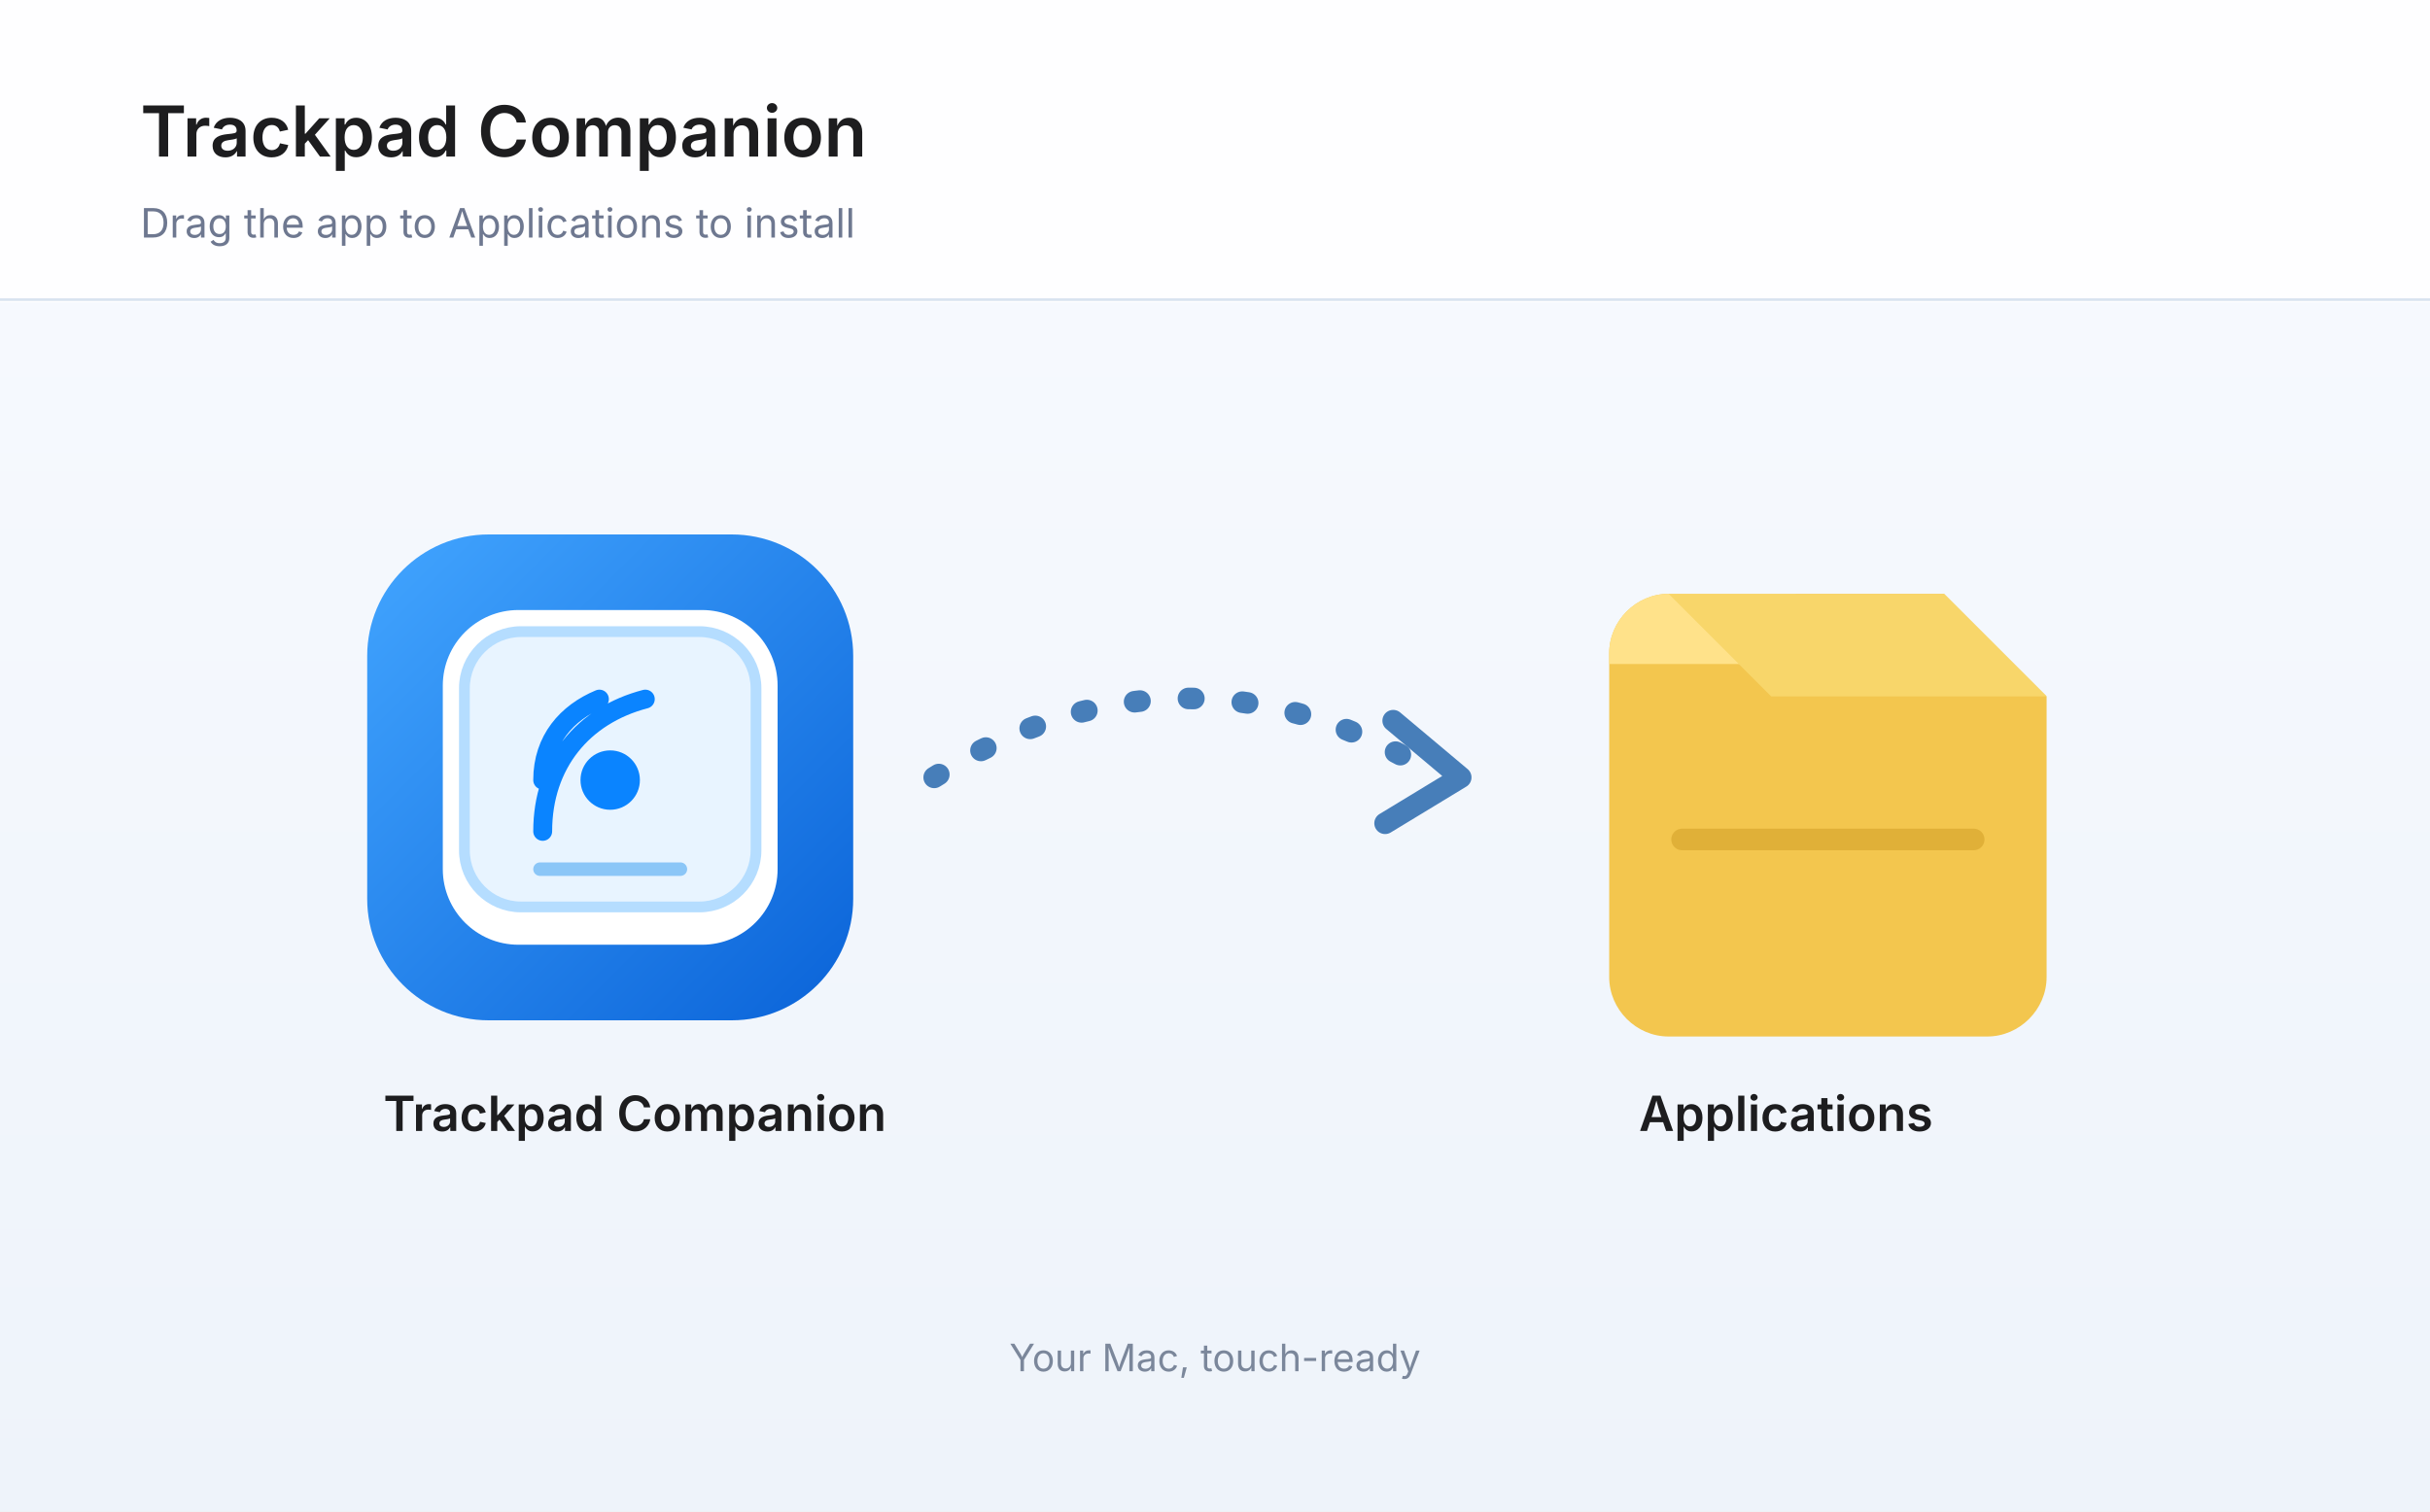
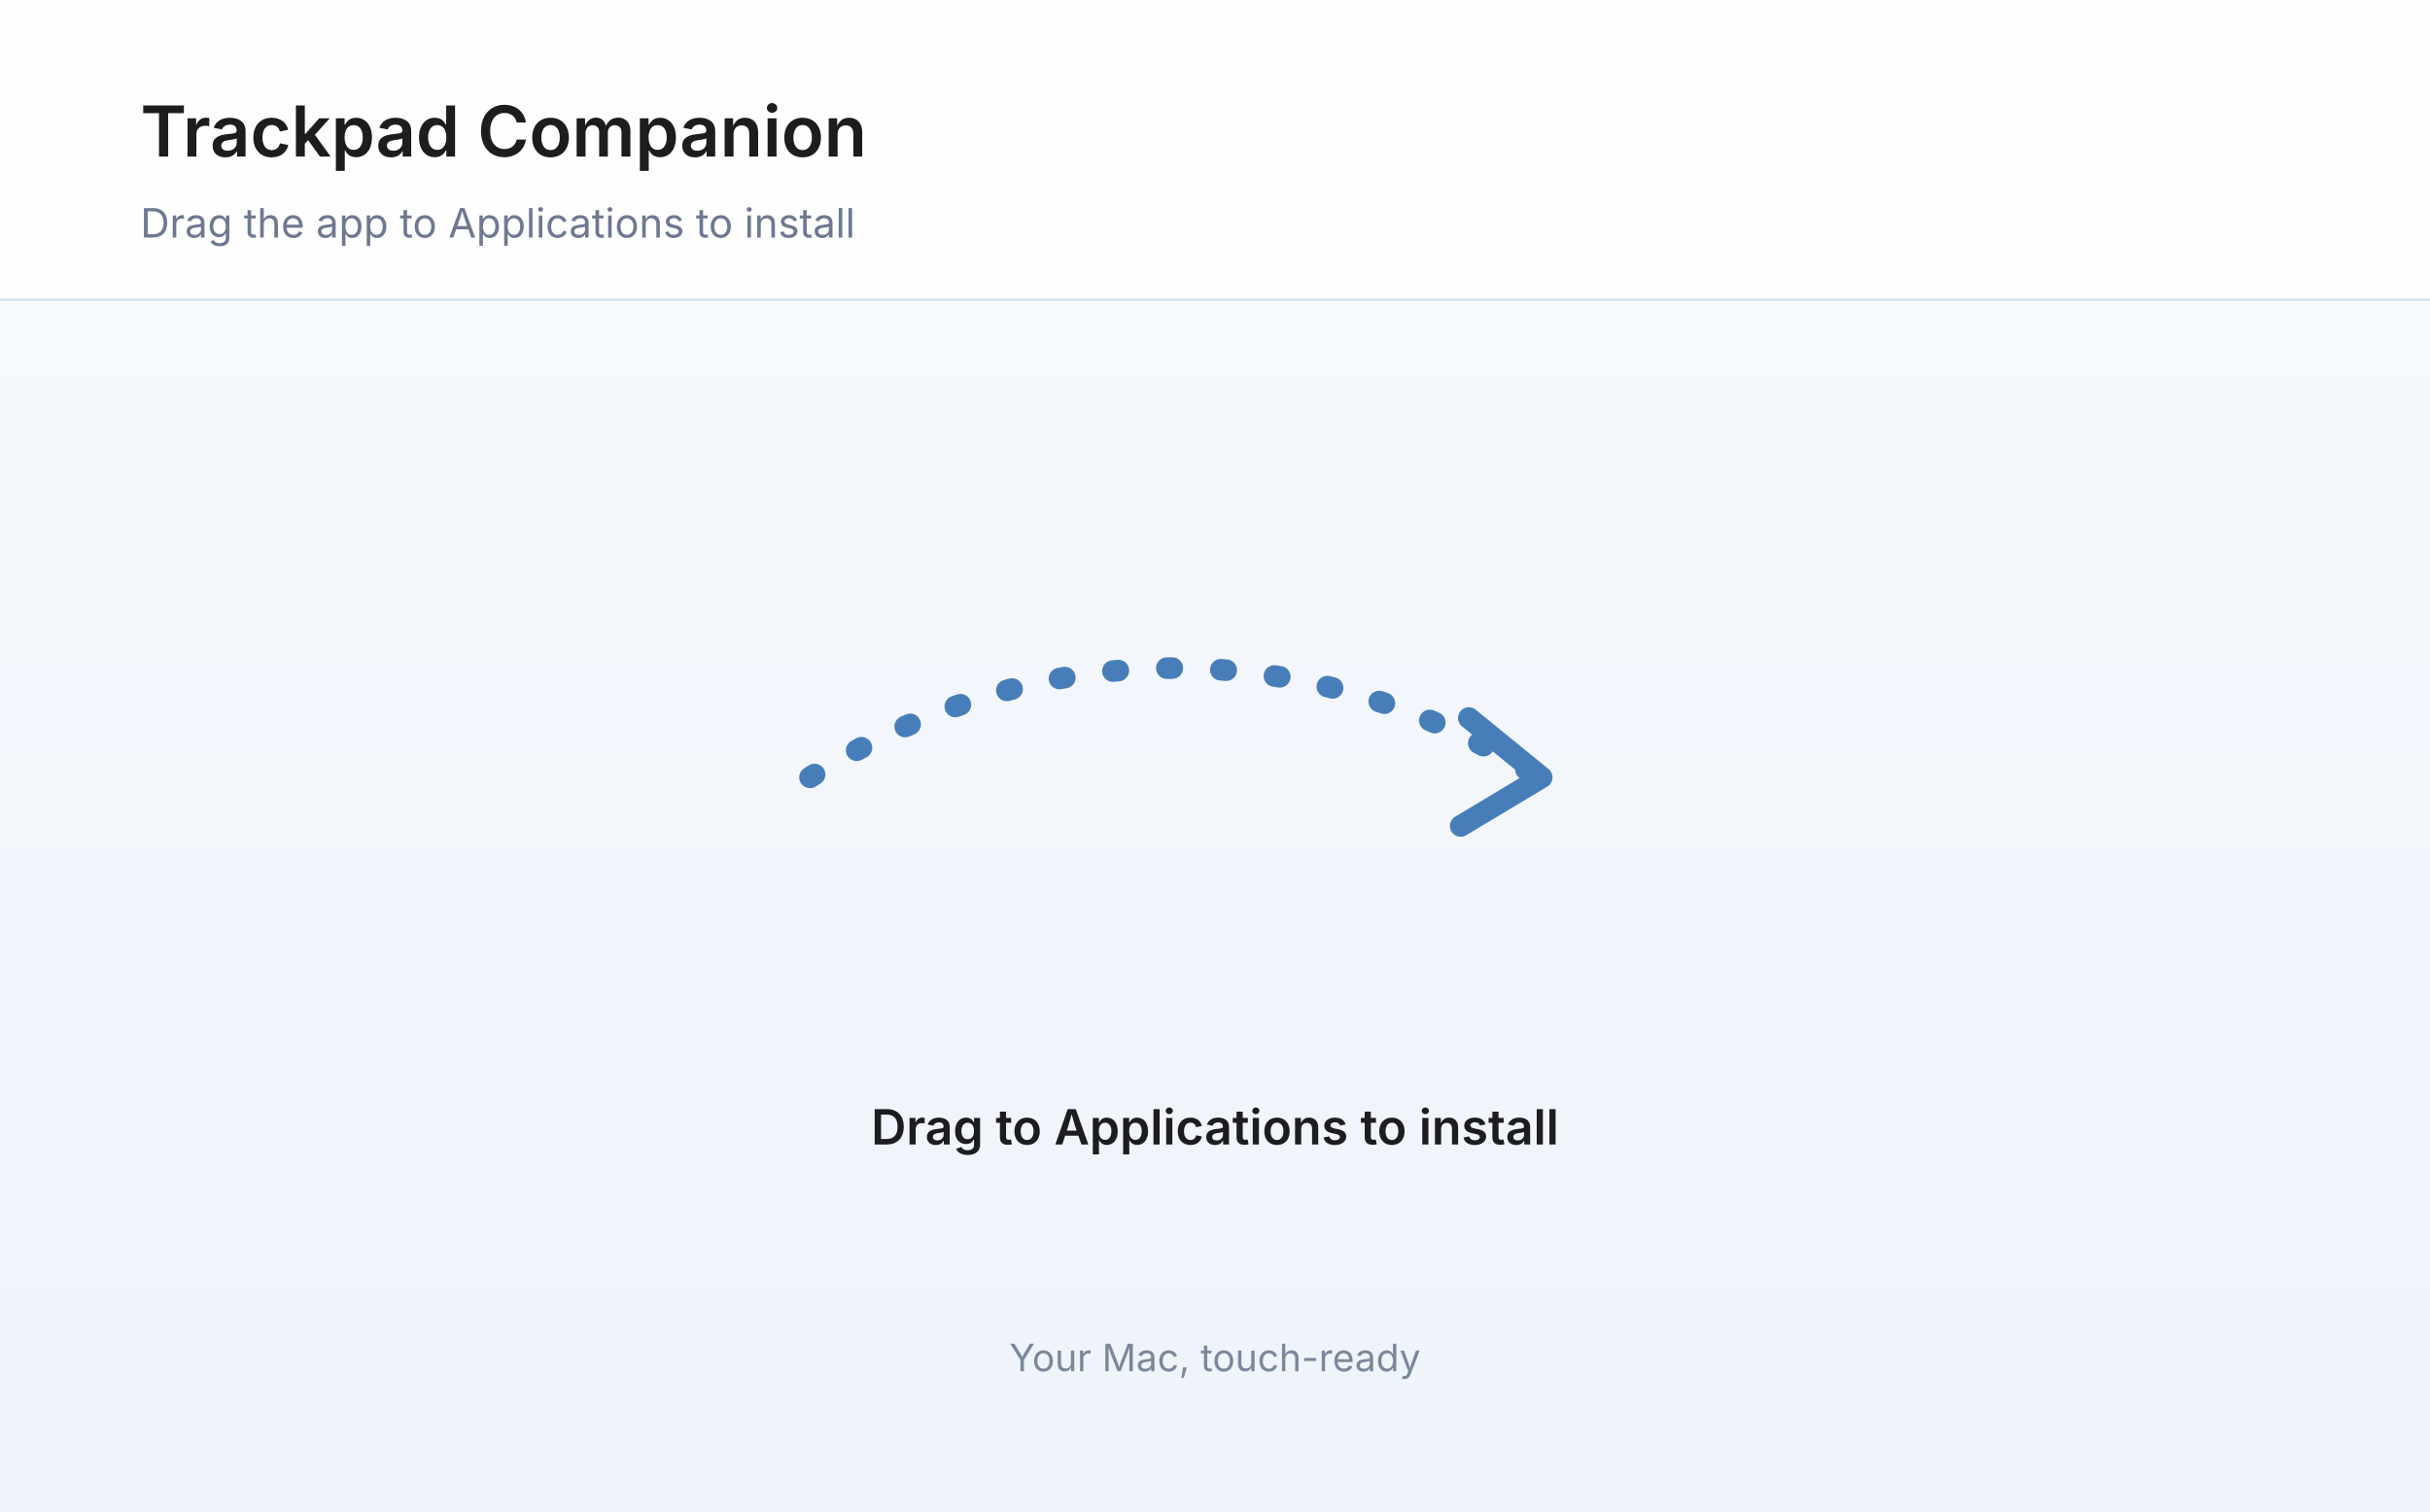
<svg xmlns="http://www.w3.org/2000/svg" width="900" height="560" viewBox="0 0 900 560">
  <defs>
    <linearGradient id="surface" x1="0" y1="0" x2="0" y2="1">
      <stop offset="0" stop-color="#f8fbff" />
      <stop offset="1" stop-color="#eef3fa" />
    </linearGradient>
    <linearGradient id="accent" x1="0" y1="0" x2="1" y2="1">
      <stop offset="0" stop-color="#42a5ff" />
      <stop offset="1" stop-color="#0a63d8" />
    </linearGradient>
  </defs>
  <rect width="900" height="560" fill="url(#surface)" />
  <path d="M0 0h900v112H0z" fill="#fff" opacity="0.86" />
  <path d="M0 111h900" stroke="#d9e3f0" />
  <text x="52" y="58" fill="#1d1d1f" font-family="-apple-system,BlinkMacSystemFont,'Helvetica Neue',sans-serif" font-size="26" font-weight="600">Trackpad Companion</text>
  <text x="52" y="88" fill="#6e7890" font-family="-apple-system,BlinkMacSystemFont,'Helvetica Neue',sans-serif" font-size="15">Drag the app to Applications to install</text>
-   <g transform="translate(136 198)">
-     <rect width="180" height="180" rx="45" fill="url(#accent)" />
-     <rect x="28" y="28" width="124" height="124" rx="28" fill="#fff" />
-     <rect x="36" y="36" width="108" height="102" rx="21" fill="#e8f4ff" stroke="#b5ddff" stroke-width="4" />
-     <circle cx="90" cy="91" r="11" fill="#0a84ff" />
-     <path d="M65 91c0-15 9-25 21-30M65 110c0-25 15-43 38-49" fill="none" stroke="#0a84ff" stroke-width="7" stroke-linecap="round" />
-     <path d="M64 124h52" fill="none" stroke="#8bc6f7" stroke-width="5" stroke-linecap="round" />
-   </g>
-   <g transform="translate(584 214)">
-     <path d="M12 28c0-12 10-22 22-22h102l38 38v104c0 12-10 22-22 22H34c-12 0-22-10-22-22z" fill="#f3c64e" />
-     <path d="M12 28c0-12 10-22 22-22h47l25 26H12z" fill="#ffe28a" />
-     <path d="M34 6h102l38 38H72z" fill="#f8d66a" />
-     <path d="M39 97h108" stroke="#d9a72f" stroke-width="8" stroke-linecap="round" opacity="0.7" />
-   </g>
-   <path d="M346 288c61-39 126-39 187 0" fill="none" stroke="#477eb9" stroke-width="8" stroke-linecap="round" stroke-dasharray="2 18" />
-   <path d="m516 267 25 21-28 17" fill="none" stroke="#477eb9" stroke-width="8" stroke-linecap="round" stroke-linejoin="round" />
-   <text x="142" y="419" fill="#1d1d1f" font-family="-apple-system,BlinkMacSystemFont,'Helvetica Neue',sans-serif" font-size="18" font-weight="600">Trackpad Companion</text>
-   <text x="607" y="419" fill="#1d1d1f" font-family="-apple-system,BlinkMacSystemFont,'Helvetica Neue',sans-serif" font-size="18" font-weight="600">Applications</text>
+   <path d="M300 288c86-54 184-54 270 0" fill="none" stroke="#477eb9" stroke-width="8" stroke-linecap="round" stroke-dasharray="2 18" />
+   <path d="m544 266 27 22-30 18" fill="none" stroke="#477eb9" stroke-width="8" stroke-linecap="round" stroke-linejoin="round" />
+   <text x="450" y="424" text-anchor="middle" fill="#1d1d1f" font-family="-apple-system,BlinkMacSystemFont,'Helvetica Neue',sans-serif" font-size="18" font-weight="600">Drag to Applications to install</text>
  <text x="450" y="508" text-anchor="middle" fill="#7b879b" font-family="-apple-system,BlinkMacSystemFont,'Helvetica Neue',sans-serif" font-size="14">Your Mac, touch-ready</text>
</svg>
